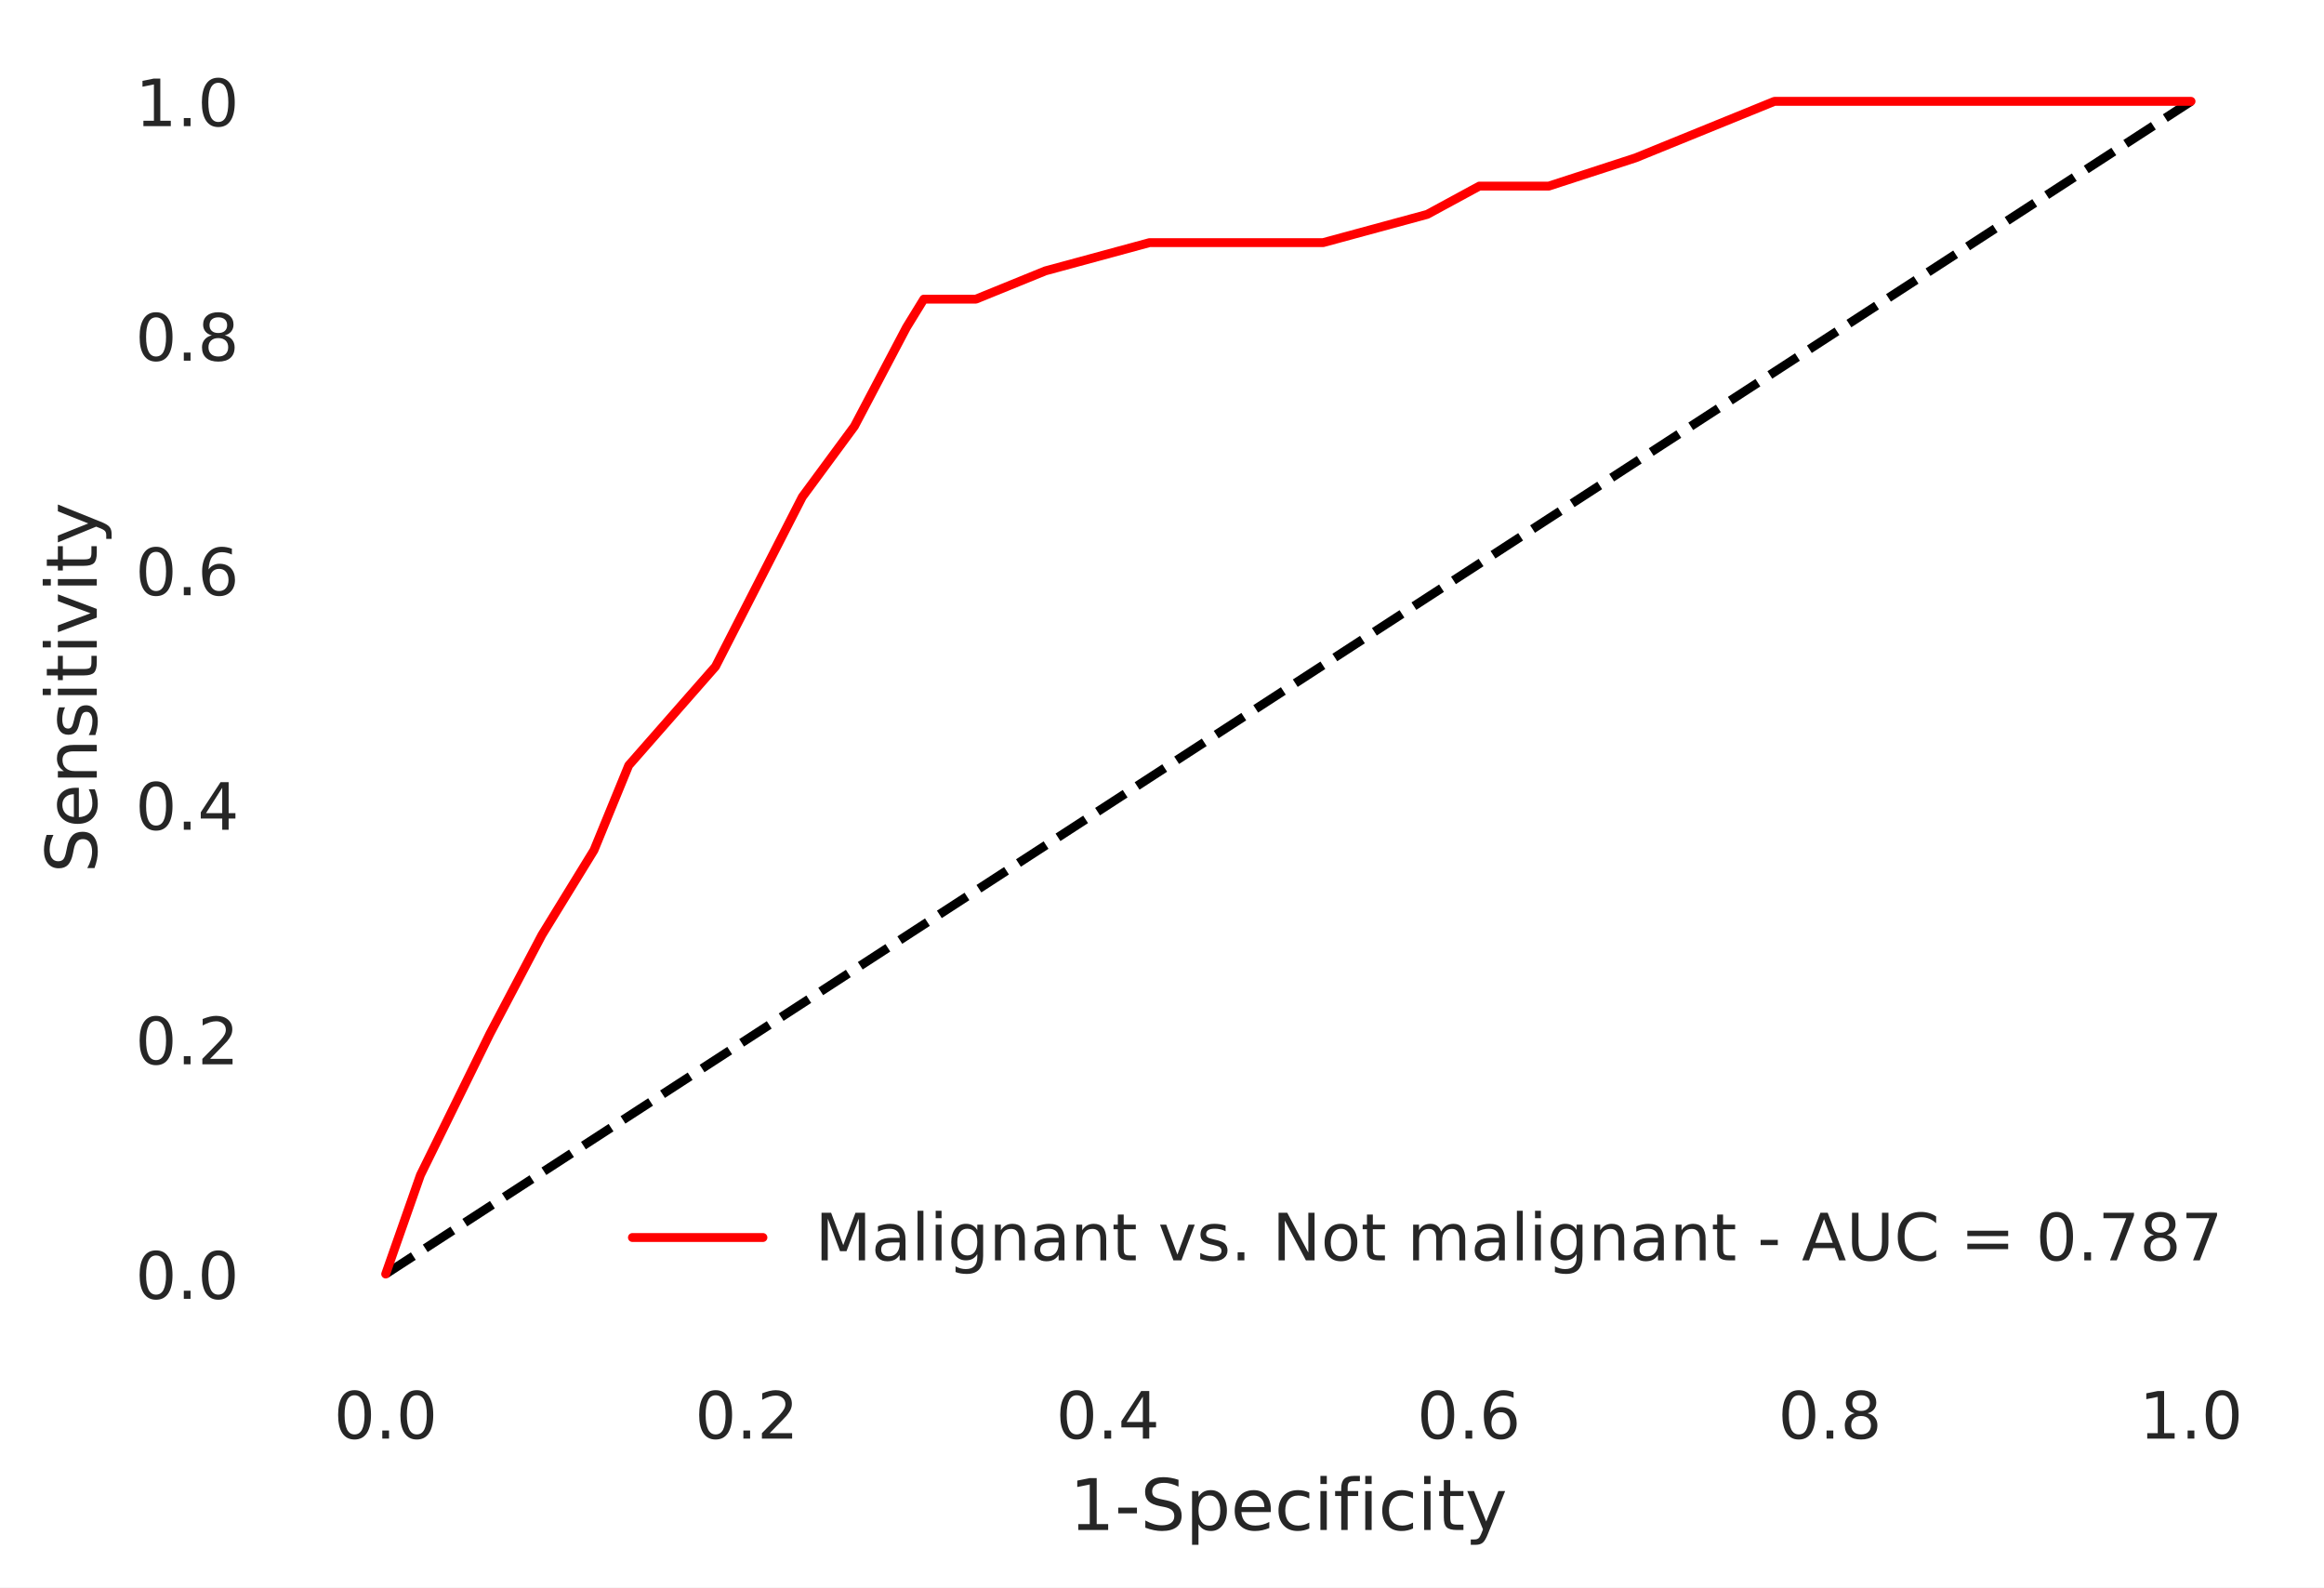
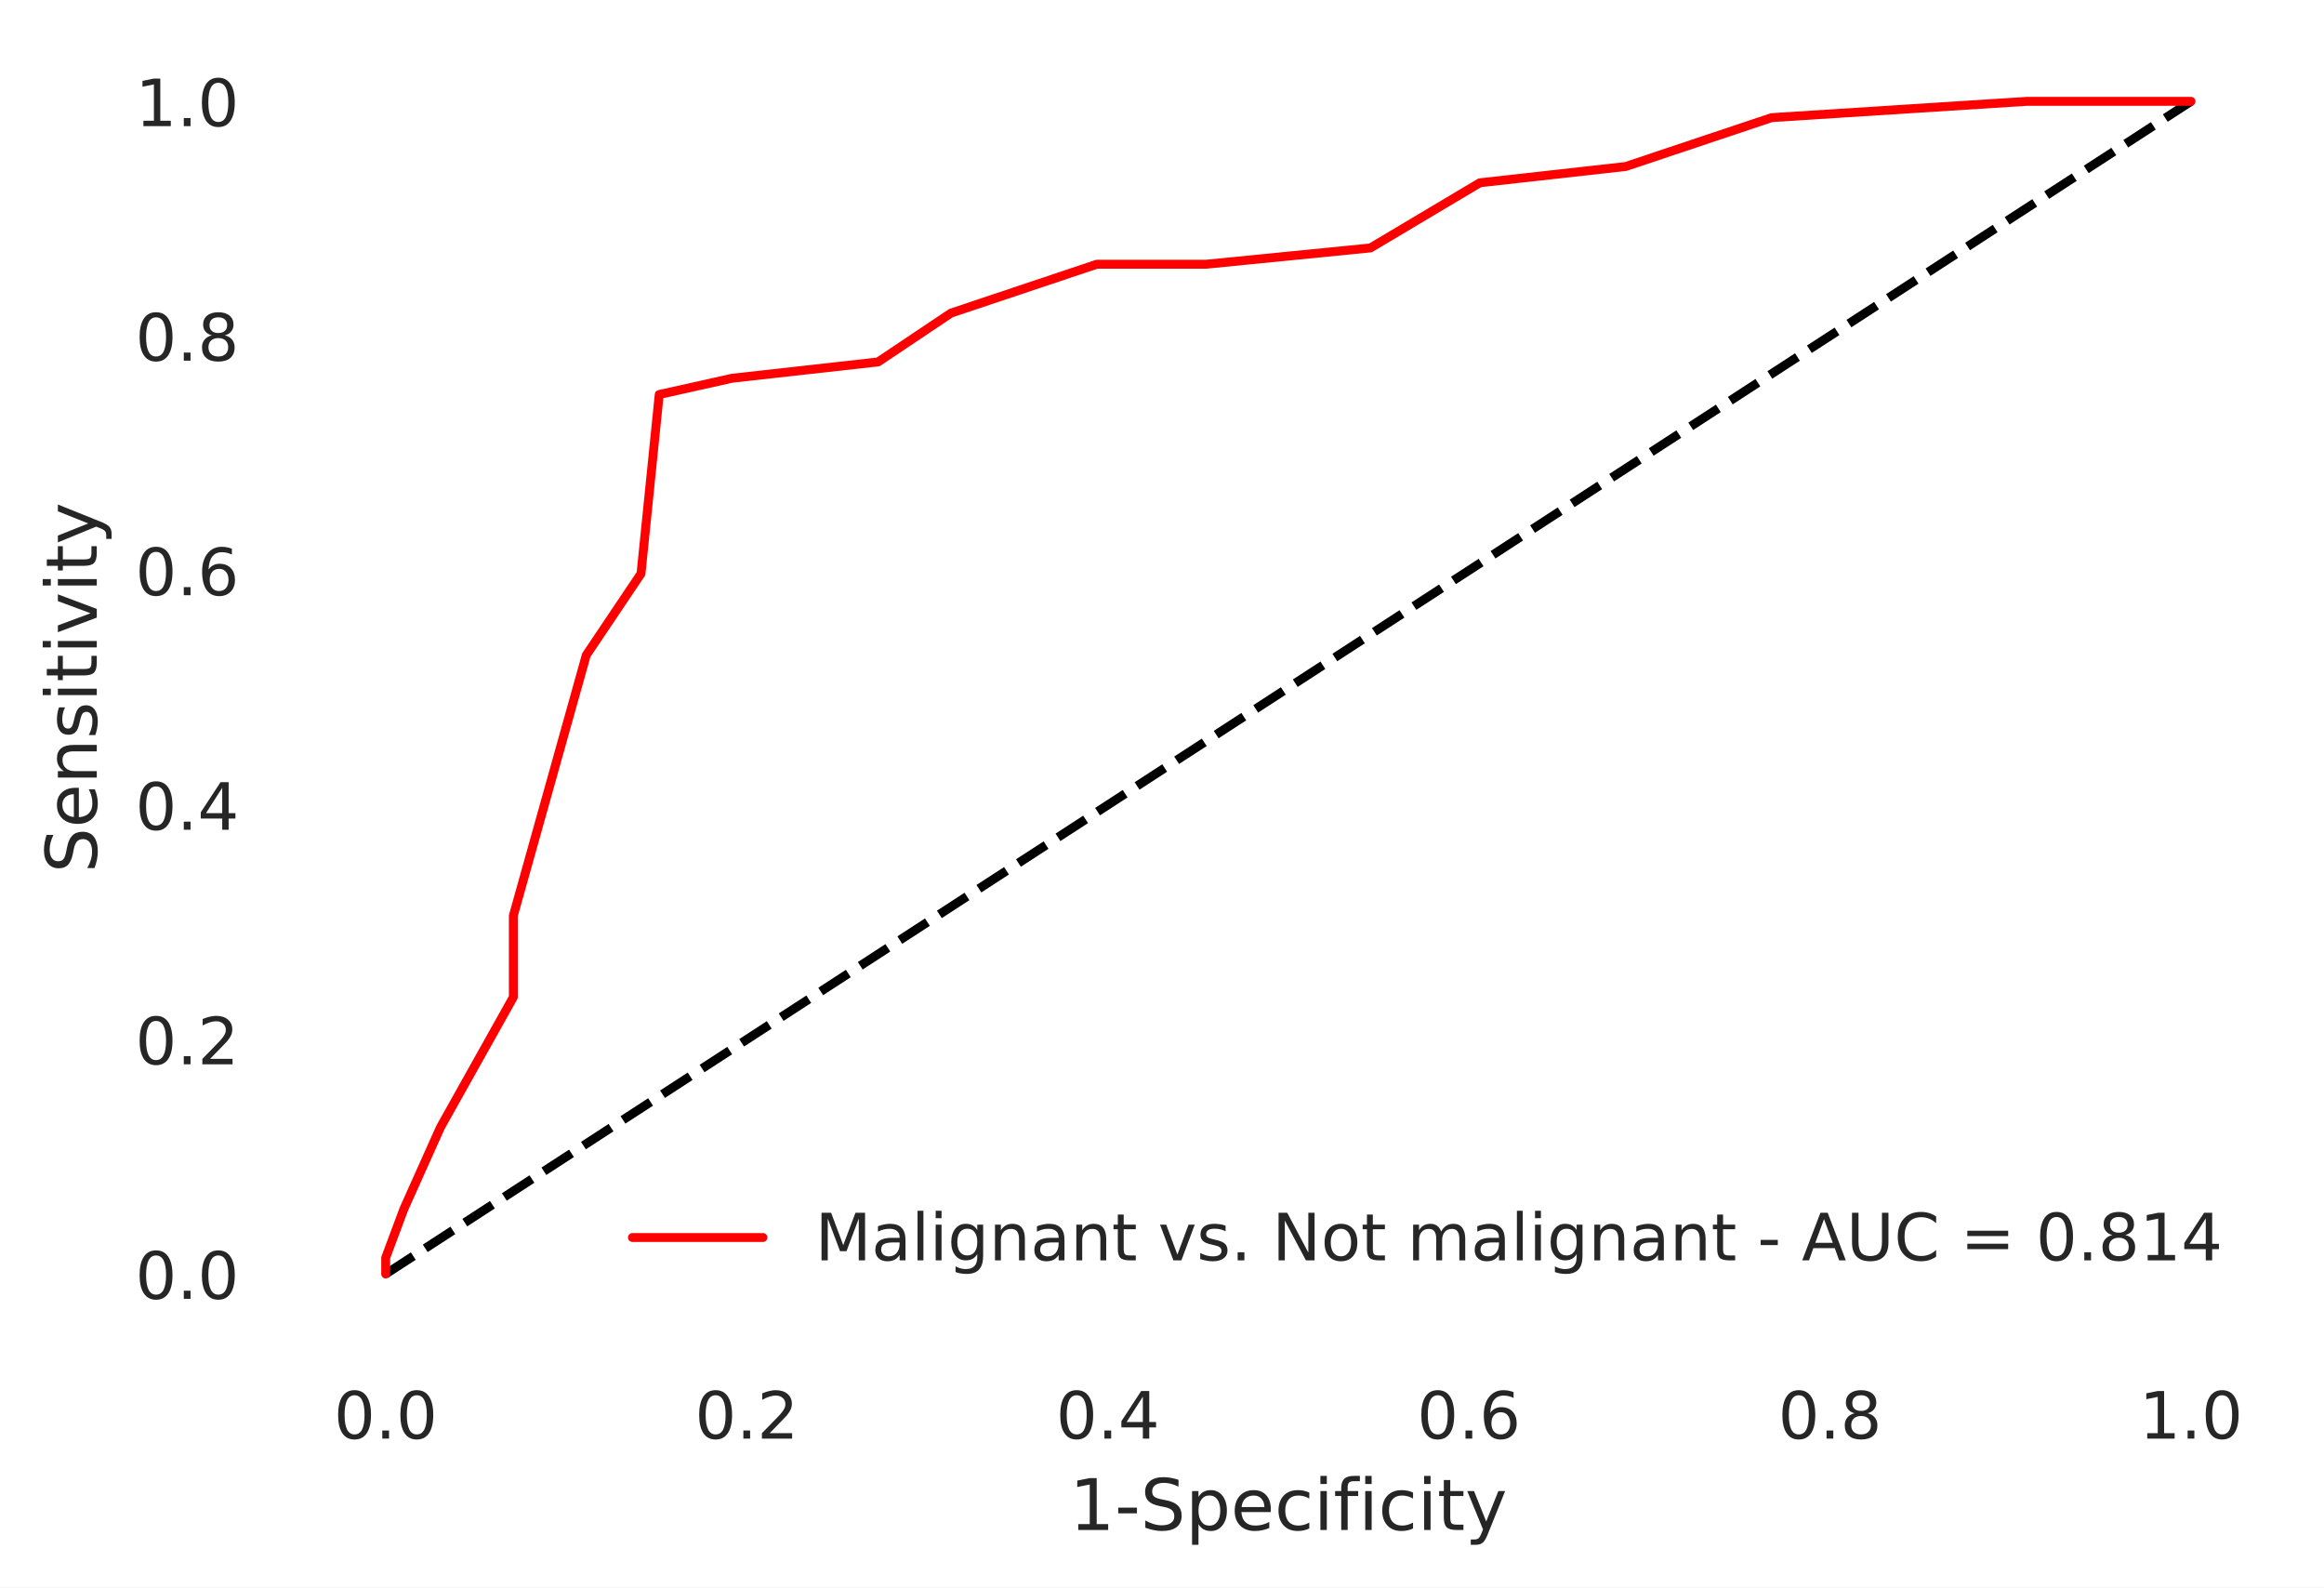
<svg xmlns="http://www.w3.org/2000/svg" xmlns:xlink="http://www.w3.org/1999/xlink" height="267.6pt" version="1.1" viewBox="0 0 391.807 267.6" width="391.807pt">
  <defs>
    <style type="text/css">
*{stroke-linecap:butt;stroke-linejoin:round;}
  </style>
  </defs>
  <g id="figure_1">
    <g id="patch_1">
      <path d="M 0 267.6  L 391.807 267.6  L 391.807 0  L 0 0  z " style="fill:#ffffff;" />
    </g>
    <g id="axes_1">
      <g id="patch_2">
        <path d="M 49.807 224.64  L 384.607 224.64  L 384.607 7.2  L 49.807 7.2  z " style="fill:#ffffff;" />
      </g>
      <g id="matplotlib.axis_1">
        <g id="xtick_1">
          <g id="line2d_1">
-             <path clip-path="url(#p00e1b5acf3)" d="M 65.025 224.64  L 65.025 7.2  " style="fill:none;stroke:#ffffff;stroke-linecap:round;" />
+             <path clip-path="url(#p36ade63218)" d="M 65.025 224.64  L 65.025 7.2  " style="fill:none;stroke:#ffffff;stroke-linecap:round;" />
          </g>
          <g id="text_1">
            <defs>
              <path d="M 31.781 66.406  Q 24.172 66.406 20.328 58.906  Q 16.5 51.422 16.5 36.375  Q 16.5 21.391 20.328 13.891  Q 24.172 6.391 31.781 6.391  Q 39.453 6.391 43.281 13.891  Q 47.125 21.391 47.125 36.375  Q 47.125 51.422 43.281 58.906  Q 39.453 66.406 31.781 66.406  z M 31.781 74.219  Q 44.047 74.219 50.516 64.516  Q 56.984 54.828 56.984 36.375  Q 56.984 17.969 50.516 8.266  Q 44.047 -1.422 31.781 -1.422  Q 19.531 -1.422 13.062 8.266  Q 6.594 17.969 6.594 36.375  Q 6.594 54.828 13.062 64.516  Q 19.531 74.219 31.781 74.219  z " id="DejaVuSans-48" />
              <path d="M 10.688 12.406  L 21 12.406  L 21 0  L 10.688 0  z " id="DejaVuSans-46" />
            </defs>
            <g style="fill:#262626;" transform="translate(56.27865 242.4983)scale(0.11 -0.11)">
              <use xlink:href="#DejaVuSans-48" />
              <use x="63.623" xlink:href="#DejaVuSans-46" />
              <use x="95.41" xlink:href="#DejaVuSans-48" />
            </g>
          </g>
        </g>
        <g id="xtick_2">
          <g id="line2d_2">
-             <path clip-path="url(#p00e1b5acf3)" d="M 125.898 224.64  L 125.898 7.2  " style="fill:none;stroke:#ffffff;stroke-linecap:round;" />
+             <path clip-path="url(#p36ade63218)" d="M 125.898 224.64  L 125.898 7.2  " style="fill:none;stroke:#ffffff;stroke-linecap:round;" />
          </g>
          <g id="text_2">
            <defs>
              <path d="M 19.188 8.297  L 53.609 8.297  L 53.609 0  L 7.328 0  L 7.328 8.297  Q 12.938 14.109 22.625 23.891  Q 32.328 33.688 34.812 36.531  Q 39.547 41.844 41.422 45.531  Q 43.312 49.219 43.312 52.781  Q 43.312 58.594 39.234 62.25  Q 35.156 65.922 28.609 65.922  Q 23.969 65.922 18.812 64.312  Q 13.672 62.703 7.812 59.422  L 7.812 69.391  Q 13.766 71.781 18.938 73  Q 24.125 74.219 28.422 74.219  Q 39.75 74.219 46.484 68.547  Q 53.219 62.891 53.219 53.422  Q 53.219 48.922 51.531 44.891  Q 49.859 40.875 45.406 35.406  Q 44.188 33.984 37.641 27.219  Q 31.109 20.453 19.188 8.297  z " id="DejaVuSans-50" />
            </defs>
            <g style="fill:#262626;" transform="translate(117.1514 242.4983)scale(0.11 -0.11)">
              <use xlink:href="#DejaVuSans-48" />
              <use x="63.623" xlink:href="#DejaVuSans-46" />
              <use x="95.41" xlink:href="#DejaVuSans-50" />
            </g>
          </g>
        </g>
        <g id="xtick_3">
          <g id="line2d_3">
-             <path clip-path="url(#p00e1b5acf3)" d="M 186.771 224.64  L 186.771 7.2  " style="fill:none;stroke:#ffffff;stroke-linecap:round;" />
+             <path clip-path="url(#p36ade63218)" d="M 186.771 224.64  L 186.771 7.2  " style="fill:none;stroke:#ffffff;stroke-linecap:round;" />
          </g>
          <g id="text_3">
            <defs>
              <path d="M 37.797 64.312  L 12.891 25.391  L 37.797 25.391  z M 35.203 72.906  L 47.609 72.906  L 47.609 25.391  L 58.016 25.391  L 58.016 17.188  L 47.609 17.188  L 47.609 0  L 37.797 0  L 37.797 17.188  L 4.891 17.188  L 4.891 26.703  z " id="DejaVuSans-52" />
            </defs>
            <g style="fill:#262626;" transform="translate(178.0241 242.4983)scale(0.11 -0.11)">
              <use xlink:href="#DejaVuSans-48" />
              <use x="63.623" xlink:href="#DejaVuSans-46" />
              <use x="95.41" xlink:href="#DejaVuSans-52" />
            </g>
          </g>
        </g>
        <g id="xtick_4">
          <g id="line2d_4">
-             <path clip-path="url(#p00e1b5acf3)" d="M 247.644 224.64  L 247.644 7.2  " style="fill:none;stroke:#ffffff;stroke-linecap:round;" />
+             <path clip-path="url(#p36ade63218)" d="M 247.644 224.64  L 247.644 7.2  " style="fill:none;stroke:#ffffff;stroke-linecap:round;" />
          </g>
          <g id="text_4">
            <defs>
              <path d="M 33.016 40.375  Q 26.375 40.375 22.484 35.828  Q 18.609 31.297 18.609 23.391  Q 18.609 15.531 22.484 10.953  Q 26.375 6.391 33.016 6.391  Q 39.656 6.391 43.531 10.953  Q 47.406 15.531 47.406 23.391  Q 47.406 31.297 43.531 35.828  Q 39.656 40.375 33.016 40.375  z M 52.594 71.297  L 52.594 62.312  Q 48.875 64.062 45.094 64.984  Q 41.312 65.922 37.594 65.922  Q 27.828 65.922 22.672 59.328  Q 17.531 52.734 16.797 39.406  Q 19.672 43.656 24.016 45.922  Q 28.375 48.188 33.594 48.188  Q 44.578 48.188 50.953 41.516  Q 57.328 34.859 57.328 23.391  Q 57.328 12.156 50.688 5.359  Q 44.047 -1.422 33.016 -1.422  Q 20.359 -1.422 13.672 8.266  Q 6.984 17.969 6.984 36.375  Q 6.984 53.656 15.188 63.938  Q 23.391 74.219 37.203 74.219  Q 40.922 74.219 44.703 73.484  Q 48.484 72.75 52.594 71.297  z " id="DejaVuSans-54" />
            </defs>
            <g style="fill:#262626;" transform="translate(238.8968 242.4983)scale(0.11 -0.11)">
              <use xlink:href="#DejaVuSans-48" />
              <use x="63.623" xlink:href="#DejaVuSans-46" />
              <use x="95.41" xlink:href="#DejaVuSans-54" />
            </g>
          </g>
        </g>
        <g id="xtick_5">
          <g id="line2d_5">
-             <path clip-path="url(#p00e1b5acf3)" d="M 308.516 224.64  L 308.516 7.2  " style="fill:none;stroke:#ffffff;stroke-linecap:round;" />
+             <path clip-path="url(#p36ade63218)" d="M 308.516 224.64  L 308.516 7.2  " style="fill:none;stroke:#ffffff;stroke-linecap:round;" />
          </g>
          <g id="text_5">
            <defs>
              <path d="M 31.781 34.625  Q 24.75 34.625 20.719 30.859  Q 16.703 27.094 16.703 20.516  Q 16.703 13.922 20.719 10.156  Q 24.75 6.391 31.781 6.391  Q 38.812 6.391 42.859 10.172  Q 46.922 13.969 46.922 20.516  Q 46.922 27.094 42.891 30.859  Q 38.875 34.625 31.781 34.625  z M 21.922 38.812  Q 15.578 40.375 12.031 44.719  Q 8.5 49.078 8.5 55.328  Q 8.5 64.062 14.719 69.141  Q 20.953 74.219 31.781 74.219  Q 42.672 74.219 48.875 69.141  Q 55.078 64.062 55.078 55.328  Q 55.078 49.078 51.531 44.719  Q 48 40.375 41.703 38.812  Q 48.828 37.156 52.797 32.312  Q 56.781 27.484 56.781 20.516  Q 56.781 9.906 50.312 4.234  Q 43.844 -1.422 31.781 -1.422  Q 19.734 -1.422 13.25 4.234  Q 6.781 9.906 6.781 20.516  Q 6.781 27.484 10.781 32.312  Q 14.797 37.156 21.922 38.812  z M 18.312 54.391  Q 18.312 48.734 21.844 45.562  Q 25.391 42.391 31.781 42.391  Q 38.141 42.391 41.719 45.562  Q 45.312 48.734 45.312 54.391  Q 45.312 60.062 41.719 63.234  Q 38.141 66.406 31.781 66.406  Q 25.391 66.406 21.844 63.234  Q 18.312 60.062 18.312 54.391  z " id="DejaVuSans-56" />
            </defs>
            <g style="fill:#262626;" transform="translate(299.7696 242.4983)scale(0.11 -0.11)">
              <use xlink:href="#DejaVuSans-48" />
              <use x="63.623" xlink:href="#DejaVuSans-46" />
              <use x="95.41" xlink:href="#DejaVuSans-56" />
            </g>
          </g>
        </g>
        <g id="xtick_6">
          <g id="line2d_6">
-             <path clip-path="url(#p00e1b5acf3)" d="M 369.389 224.64  L 369.389 7.2  " style="fill:none;stroke:#ffffff;stroke-linecap:round;" />
+             <path clip-path="url(#p36ade63218)" d="M 369.389 224.64  L 369.389 7.2  " style="fill:none;stroke:#ffffff;stroke-linecap:round;" />
          </g>
          <g id="text_6">
            <defs>
              <path d="M 12.406 8.297  L 28.516 8.297  L 28.516 63.922  L 10.984 60.406  L 10.984 69.391  L 28.422 72.906  L 38.281 72.906  L 38.281 8.297  L 54.391 8.297  L 54.391 0  L 12.406 0  z " id="DejaVuSans-49" />
            </defs>
            <g style="fill:#262626;" transform="translate(360.6423 242.4983)scale(0.11 -0.11)">
              <use xlink:href="#DejaVuSans-49" />
              <use x="63.623" xlink:href="#DejaVuSans-46" />
              <use x="95.41" xlink:href="#DejaVuSans-48" />
            </g>
          </g>
        </g>
        <g id="text_7">
          <defs>
            <path d="M 4.891 31.391  L 31.203 31.391  L 31.203 23.391  L 4.891 23.391  z " id="DejaVuSans-45" />
            <path d="M 53.516 70.516  L 53.516 60.891  Q 47.906 63.578 42.922 64.891  Q 37.938 66.219 33.297 66.219  Q 25.25 66.219 20.875 63.094  Q 16.5 59.969 16.5 54.203  Q 16.5 49.359 19.406 46.891  Q 22.312 44.438 30.422 42.922  L 36.375 41.703  Q 47.406 39.594 52.656 34.297  Q 57.906 29 57.906 20.125  Q 57.906 9.516 50.797 4.047  Q 43.703 -1.422 29.984 -1.422  Q 24.812 -1.422 18.969 -0.25  Q 13.141 0.922 6.891 3.219  L 6.891 13.375  Q 12.891 10.016 18.656 8.297  Q 24.422 6.594 29.984 6.594  Q 38.422 6.594 43.016 9.906  Q 47.609 13.234 47.609 19.391  Q 47.609 24.75 44.312 27.781  Q 41.016 30.812 33.5 32.328  L 27.484 33.5  Q 16.453 35.688 11.516 40.375  Q 6.594 45.062 6.594 53.422  Q 6.594 63.094 13.406 68.656  Q 20.219 74.219 32.172 74.219  Q 37.312 74.219 42.625 73.281  Q 47.953 72.359 53.516 70.516  z " id="DejaVuSans-83" />
            <path d="M 18.109 8.203  L 18.109 -20.797  L 9.078 -20.797  L 9.078 54.688  L 18.109 54.688  L 18.109 46.391  Q 20.953 51.266 25.266 53.625  Q 29.594 56 35.594 56  Q 45.562 56 51.781 48.094  Q 58.016 40.188 58.016 27.297  Q 58.016 14.406 51.781 6.484  Q 45.562 -1.422 35.594 -1.422  Q 29.594 -1.422 25.266 0.953  Q 20.953 3.328 18.109 8.203  z M 48.688 27.297  Q 48.688 37.203 44.609 42.844  Q 40.531 48.484 33.406 48.484  Q 26.266 48.484 22.188 42.844  Q 18.109 37.203 18.109 27.297  Q 18.109 17.391 22.188 11.75  Q 26.266 6.109 33.406 6.109  Q 40.531 6.109 44.609 11.75  Q 48.688 17.391 48.688 27.297  z " id="DejaVuSans-112" />
            <path d="M 56.203 29.594  L 56.203 25.203  L 14.891 25.203  Q 15.484 15.922 20.484 11.062  Q 25.484 6.203 34.422 6.203  Q 39.594 6.203 44.453 7.469  Q 49.312 8.734 54.109 11.281  L 54.109 2.781  Q 49.266 0.734 44.188 -0.344  Q 39.109 -1.422 33.891 -1.422  Q 20.797 -1.422 13.156 6.188  Q 5.516 13.812 5.516 26.812  Q 5.516 40.234 12.766 48.109  Q 20.016 56 32.328 56  Q 43.359 56 49.781 48.891  Q 56.203 41.797 56.203 29.594  z M 47.219 32.234  Q 47.125 39.594 43.094 43.984  Q 39.062 48.391 32.422 48.391  Q 24.906 48.391 20.391 44.141  Q 15.875 39.891 15.188 32.172  z " id="DejaVuSans-101" />
            <path d="M 48.781 52.594  L 48.781 44.188  Q 44.969 46.297 41.141 47.344  Q 37.312 48.391 33.406 48.391  Q 24.656 48.391 19.812 42.844  Q 14.984 37.312 14.984 27.297  Q 14.984 17.281 19.812 11.734  Q 24.656 6.203 33.406 6.203  Q 37.312 6.203 41.141 7.25  Q 44.969 8.297 48.781 10.406  L 48.781 2.094  Q 45.016 0.344 40.984 -0.531  Q 36.969 -1.422 32.422 -1.422  Q 20.062 -1.422 12.781 6.344  Q 5.516 14.109 5.516 27.297  Q 5.516 40.672 12.859 48.328  Q 20.219 56 33.016 56  Q 37.156 56 41.109 55.141  Q 45.062 54.297 48.781 52.594  z " id="DejaVuSans-99" />
            <path d="M 9.422 54.688  L 18.406 54.688  L 18.406 0  L 9.422 0  z M 9.422 75.984  L 18.406 75.984  L 18.406 64.594  L 9.422 64.594  z " id="DejaVuSans-105" />
            <path d="M 37.109 75.984  L 37.109 68.5  L 28.516 68.5  Q 23.688 68.5 21.797 66.547  Q 19.922 64.594 19.922 59.516  L 19.922 54.688  L 34.719 54.688  L 34.719 47.703  L 19.922 47.703  L 19.922 0  L 10.891 0  L 10.891 47.703  L 2.297 47.703  L 2.297 54.688  L 10.891 54.688  L 10.891 58.5  Q 10.891 67.625 15.141 71.797  Q 19.391 75.984 28.609 75.984  z " id="DejaVuSans-102" />
            <path d="M 18.312 70.219  L 18.312 54.688  L 36.812 54.688  L 36.812 47.703  L 18.312 47.703  L 18.312 18.016  Q 18.312 11.328 20.141 9.422  Q 21.969 7.516 27.594 7.516  L 36.812 7.516  L 36.812 0  L 27.594 0  Q 17.188 0 13.234 3.875  Q 9.281 7.766 9.281 18.016  L 9.281 47.703  L 2.688 47.703  L 2.688 54.688  L 9.281 54.688  L 9.281 70.219  z " id="DejaVuSans-116" />
            <path d="M 32.172 -5.078  Q 28.375 -14.844 24.75 -17.812  Q 21.141 -20.797 15.094 -20.797  L 7.906 -20.797  L 7.906 -13.281  L 13.188 -13.281  Q 16.891 -13.281 18.938 -11.516  Q 21 -9.766 23.484 -3.219  L 25.094 0.875  L 2.984 54.688  L 12.5 54.688  L 29.594 11.922  L 46.688 54.688  L 56.203 54.688  z " id="DejaVuSans-121" />
          </defs>
          <g style="fill:#262626;" transform="translate(180.3006 257.9041)scale(0.12 -0.12)">
            <use xlink:href="#DejaVuSans-49" />
            <use x="63.623" xlink:href="#DejaVuSans-45" />
            <use x="99.707" xlink:href="#DejaVuSans-83" />
            <use x="163.184" xlink:href="#DejaVuSans-112" />
            <use x="226.66" xlink:href="#DejaVuSans-101" />
            <use x="288.184" xlink:href="#DejaVuSans-99" />
            <use x="343.164" xlink:href="#DejaVuSans-105" />
            <use x="370.947" xlink:href="#DejaVuSans-102" />
            <use x="406.152" xlink:href="#DejaVuSans-105" />
            <use x="433.936" xlink:href="#DejaVuSans-99" />
            <use x="488.916" xlink:href="#DejaVuSans-105" />
            <use x="516.699" xlink:href="#DejaVuSans-116" />
            <use x="555.908" xlink:href="#DejaVuSans-121" />
          </g>
        </g>
      </g>
      <g id="matplotlib.axis_2">
        <g id="ytick_1">
          <g id="line2d_7">
-             <path clip-path="url(#p00e1b5acf3)" d="M 49.807 214.756  L 384.607 214.756  " style="fill:none;stroke:#ffffff;stroke-linecap:round;" />
+             <path clip-path="url(#p36ade63218)" d="M 49.807 214.756  L 384.607 214.756  " style="fill:none;stroke:#ffffff;stroke-linecap:round;" />
          </g>
          <g id="text_8">
            <g style="fill:#262626;" transform="translate(22.81375 218.9355)scale(0.11 -0.11)">
              <use xlink:href="#DejaVuSans-48" />
              <use x="63.623" xlink:href="#DejaVuSans-46" />
              <use x="95.41" xlink:href="#DejaVuSans-48" />
            </g>
          </g>
        </g>
        <g id="ytick_2">
          <g id="line2d_8">
-             <path clip-path="url(#p00e1b5acf3)" d="M 49.807 175.222  L 384.607 175.222  " style="fill:none;stroke:#ffffff;stroke-linecap:round;" />
+             <path clip-path="url(#p36ade63218)" d="M 49.807 175.222  L 384.607 175.222  " style="fill:none;stroke:#ffffff;stroke-linecap:round;" />
          </g>
          <g id="text_9">
            <g style="fill:#262626;" transform="translate(22.81375 179.401)scale(0.11 -0.11)">
              <use xlink:href="#DejaVuSans-48" />
              <use x="63.623" xlink:href="#DejaVuSans-46" />
              <use x="95.41" xlink:href="#DejaVuSans-50" />
            </g>
          </g>
        </g>
        <g id="ytick_3">
          <g id="line2d_9">
-             <path clip-path="url(#p00e1b5acf3)" d="M 49.807 135.687  L 384.607 135.687  " style="fill:none;stroke:#ffffff;stroke-linecap:round;" />
+             <path clip-path="url(#p36ade63218)" d="M 49.807 135.687  L 384.607 135.687  " style="fill:none;stroke:#ffffff;stroke-linecap:round;" />
          </g>
          <g id="text_10">
            <g style="fill:#262626;" transform="translate(22.81375 139.8664)scale(0.11 -0.11)">
              <use xlink:href="#DejaVuSans-48" />
              <use x="63.623" xlink:href="#DejaVuSans-46" />
              <use x="95.41" xlink:href="#DejaVuSans-52" />
            </g>
          </g>
        </g>
        <g id="ytick_4">
          <g id="line2d_10">
-             <path clip-path="url(#p00e1b5acf3)" d="M 49.807 96.153  L 384.607 96.153  " style="fill:none;stroke:#ffffff;stroke-linecap:round;" />
+             <path clip-path="url(#p36ade63218)" d="M 49.807 96.153  L 384.607 96.153  " style="fill:none;stroke:#ffffff;stroke-linecap:round;" />
          </g>
          <g id="text_11">
            <g style="fill:#262626;" transform="translate(22.81375 100.3319)scale(0.11 -0.11)">
              <use xlink:href="#DejaVuSans-48" />
              <use x="63.623" xlink:href="#DejaVuSans-46" />
              <use x="95.41" xlink:href="#DejaVuSans-54" />
            </g>
          </g>
        </g>
        <g id="ytick_5">
          <g id="line2d_11">
-             <path clip-path="url(#p00e1b5acf3)" d="M 49.807 56.618  L 384.607 56.618  " style="fill:none;stroke:#ffffff;stroke-linecap:round;" />
+             <path clip-path="url(#p36ade63218)" d="M 49.807 56.618  L 384.607 56.618  " style="fill:none;stroke:#ffffff;stroke-linecap:round;" />
          </g>
          <g id="text_12">
            <g style="fill:#262626;" transform="translate(22.81375 60.79732)scale(0.11 -0.11)">
              <use xlink:href="#DejaVuSans-48" />
              <use x="63.623" xlink:href="#DejaVuSans-46" />
              <use x="95.41" xlink:href="#DejaVuSans-56" />
            </g>
          </g>
        </g>
        <g id="ytick_6">
          <g id="line2d_12">
-             <path clip-path="url(#p00e1b5acf3)" d="M 49.807 17.084  L 384.607 17.084  " style="fill:none;stroke:#ffffff;stroke-linecap:round;" />
+             <path clip-path="url(#p36ade63218)" d="M 49.807 17.084  L 384.607 17.084  " style="fill:none;stroke:#ffffff;stroke-linecap:round;" />
          </g>
          <g id="text_13">
            <g style="fill:#262626;" transform="translate(22.81375 21.26278)scale(0.11 -0.11)">
              <use xlink:href="#DejaVuSans-49" />
              <use x="63.623" xlink:href="#DejaVuSans-46" />
              <use x="95.41" xlink:href="#DejaVuSans-48" />
            </g>
          </g>
        </g>
        <g id="text_14">
          <defs>
            <path d="M 54.891 33.016  L 54.891 0  L 45.906 0  L 45.906 32.719  Q 45.906 40.484 42.875 44.328  Q 39.844 48.188 33.797 48.188  Q 26.516 48.188 22.312 43.547  Q 18.109 38.922 18.109 30.906  L 18.109 0  L 9.078 0  L 9.078 54.688  L 18.109 54.688  L 18.109 46.188  Q 21.344 51.125 25.703 53.562  Q 30.078 56 35.797 56  Q 45.219 56 50.047 50.172  Q 54.891 44.344 54.891 33.016  z " id="DejaVuSans-110" />
            <path d="M 44.281 53.078  L 44.281 44.578  Q 40.484 46.531 36.375 47.5  Q 32.281 48.484 27.875 48.484  Q 21.188 48.484 17.844 46.438  Q 14.5 44.391 14.5 40.281  Q 14.5 37.156 16.891 35.375  Q 19.281 33.594 26.516 31.984  L 29.594 31.297  Q 39.156 29.25 43.188 25.516  Q 47.219 21.781 47.219 15.094  Q 47.219 7.469 41.188 3.016  Q 35.156 -1.422 24.609 -1.422  Q 20.219 -1.422 15.453 -0.562  Q 10.688 0.297 5.422 2  L 5.422 11.281  Q 10.406 8.688 15.234 7.391  Q 20.062 6.109 24.812 6.109  Q 31.156 6.109 34.562 8.281  Q 37.984 10.453 37.984 14.406  Q 37.984 18.062 35.516 20.016  Q 33.062 21.969 24.703 23.781  L 21.578 24.516  Q 13.234 26.266 9.516 29.906  Q 5.812 33.547 5.812 39.891  Q 5.812 47.609 11.281 51.797  Q 16.75 56 26.812 56  Q 31.781 56 36.172 55.266  Q 40.578 54.547 44.281 53.078  z " id="DejaVuSans-115" />
            <path d="M 2.984 54.688  L 12.5 54.688  L 29.594 8.797  L 46.688 54.688  L 56.203 54.688  L 35.688 0  L 23.484 0  z " id="DejaVuSans-118" />
          </defs>
          <g style="fill:#262626;" transform="translate(16.31812 147.1566)rotate(-90)scale(0.12 -0.12)">
            <use xlink:href="#DejaVuSans-83" />
            <use x="63.477" xlink:href="#DejaVuSans-101" />
            <use x="125" xlink:href="#DejaVuSans-110" />
            <use x="188.379" xlink:href="#DejaVuSans-115" />
            <use x="240.479" xlink:href="#DejaVuSans-105" />
            <use x="268.262" xlink:href="#DejaVuSans-116" />
            <use x="307.471" xlink:href="#DejaVuSans-105" />
            <use x="335.254" xlink:href="#DejaVuSans-118" />
            <use x="394.434" xlink:href="#DejaVuSans-105" />
            <use x="422.217" xlink:href="#DejaVuSans-116" />
            <use x="461.426" xlink:href="#DejaVuSans-121" />
          </g>
        </g>
      </g>
      <g id="line2d_13">
-         <path clip-path="url(#p00e1b5acf3)" d="M 65.025 214.756  L 369.389 17.084  " style="fill:none;stroke:#000000;stroke-dasharray:5.55,2.4;stroke-dashoffset:0;stroke-width:1.5;" />
+         <path clip-path="url(#p36ade63218)" d="M 65.025 214.756  L 369.389 17.084  " style="fill:none;stroke:#000000;stroke-dasharray:5.55,2.4;stroke-dashoffset:0;stroke-width:1.5;" />
      </g>
      <g id="line2d_14">
-         <path clip-path="url(#p00e1b5acf3)" d="M 65.025 214.756  L 70.879 198.085  L 82.585 174.269  L 91.365 157.598  L 100.144 143.308  L 105.997 129.019  L 120.63 112.348  L 135.263 83.768  L 144.043 71.86  L 152.823 55.189  L 155.749 50.426  L 164.529 50.426  L 176.235 45.663  L 193.795 40.9  L 214.281 40.9  L 223.06 40.9  L 240.62 36.136  L 249.399 31.373  L 261.106 31.373  L 275.739 26.61  L 299.151 17.084  L 369.389 17.084  " style="fill:none;stroke:#ff0000;stroke-linecap:round;stroke-width:1.5;" />
+         <path clip-path="url(#p36ade63218)" d="M 65.025 214.756  L 65.025 212.011  L 68.1 203.775  L 74.249 190.047  L 86.546 168.084  L 86.546 154.356  L 98.844 110.429  L 108.067 96.702  L 111.141 66.502  L 123.439 63.756  L 148.034 61.011  L 160.331 52.775  L 184.926 44.538  L 203.372 44.538  L 231.042 41.793  L 249.488 30.811  L 274.083 28.065  L 298.678 19.829  L 341.72 17.084  L 369.389 17.084  " style="fill:none;stroke:#ff0000;stroke-linecap:round;stroke-width:1.5;" />
      </g>
      <g id="patch_3">
        <path d="M 49.807 224.64  L 49.807 7.2  " style="fill:none;stroke:#ffffff;stroke-linecap:square;stroke-linejoin:miter;stroke-width:1.25;" />
      </g>
      <g id="patch_4">
        <path d="M 384.607 224.64  L 384.607 7.2  " style="fill:none;stroke:#ffffff;stroke-linecap:square;stroke-linejoin:miter;stroke-width:1.25;" />
      </g>
      <g id="patch_5">
        <path d="M 49.807 224.64  L 384.607 224.64  " style="fill:none;stroke:#ffffff;stroke-linecap:square;stroke-linejoin:miter;stroke-width:1.25;" />
      </g>
      <g id="patch_6">
        <path d="M 49.807 7.2  L 384.607 7.2  " style="fill:none;stroke:#ffffff;stroke-linecap:square;stroke-linejoin:miter;stroke-width:1.25;" />
      </g>
      <g id="legend_1">
        <g id="line2d_15">
          <path d="M 106.623 208.602  L 128.623 208.602  " style="fill:none;stroke:#ff0000;stroke-linecap:round;stroke-width:1.5;" />
        </g>
        <g id="line2d_16" />
        <g id="text_15">
          <defs>
            <path d="M 9.812 72.906  L 24.516 72.906  L 43.109 23.297  L 61.812 72.906  L 76.516 72.906  L 76.516 0  L 66.891 0  L 66.891 64.016  L 48.094 14.016  L 38.188 14.016  L 19.391 64.016  L 19.391 0  L 9.812 0  z " id="DejaVuSans-77" />
            <path d="M 34.281 27.484  Q 23.391 27.484 19.188 25  Q 14.984 22.516 14.984 16.5  Q 14.984 11.719 18.141 8.906  Q 21.297 6.109 26.703 6.109  Q 34.188 6.109 38.703 11.406  Q 43.219 16.703 43.219 25.484  L 43.219 27.484  z M 52.203 31.203  L 52.203 0  L 43.219 0  L 43.219 8.297  Q 40.141 3.328 35.547 0.953  Q 30.953 -1.422 24.312 -1.422  Q 15.922 -1.422 10.953 3.297  Q 6 8.016 6 15.922  Q 6 25.141 12.172 29.828  Q 18.359 34.516 30.609 34.516  L 43.219 34.516  L 43.219 35.406  Q 43.219 41.609 39.141 45  Q 35.062 48.391 27.688 48.391  Q 23 48.391 18.547 47.266  Q 14.109 46.141 10.016 43.891  L 10.016 52.203  Q 14.938 54.109 19.578 55.047  Q 24.219 56 28.609 56  Q 40.484 56 46.344 49.844  Q 52.203 43.703 52.203 31.203  z " id="DejaVuSans-97" />
            <path d="M 9.422 75.984  L 18.406 75.984  L 18.406 0  L 9.422 0  z " id="DejaVuSans-108" />
            <path d="M 45.406 27.984  Q 45.406 37.75 41.375 43.109  Q 37.359 48.484 30.078 48.484  Q 22.859 48.484 18.828 43.109  Q 14.797 37.75 14.797 27.984  Q 14.797 18.266 18.828 12.891  Q 22.859 7.516 30.078 7.516  Q 37.359 7.516 41.375 12.891  Q 45.406 18.266 45.406 27.984  z M 54.391 6.781  Q 54.391 -7.172 48.188 -13.984  Q 42 -20.797 29.203 -20.797  Q 24.469 -20.797 20.266 -20.094  Q 16.062 -19.391 12.109 -17.922  L 12.109 -9.188  Q 16.062 -11.328 19.922 -12.344  Q 23.781 -13.375 27.781 -13.375  Q 36.625 -13.375 41.016 -8.766  Q 45.406 -4.156 45.406 5.172  L 45.406 9.625  Q 42.625 4.781 38.281 2.391  Q 33.938 0 27.875 0  Q 17.828 0 11.672 7.656  Q 5.516 15.328 5.516 27.984  Q 5.516 40.672 11.672 48.328  Q 17.828 56 27.875 56  Q 33.938 56 38.281 53.609  Q 42.625 51.219 45.406 46.391  L 45.406 54.688  L 54.391 54.688  z " id="DejaVuSans-103" />
            <path id="DejaVuSans-32" />
            <path d="M 9.812 72.906  L 23.094 72.906  L 55.422 11.922  L 55.422 72.906  L 64.984 72.906  L 64.984 0  L 51.703 0  L 19.391 60.984  L 19.391 0  L 9.812 0  z " id="DejaVuSans-78" />
            <path d="M 30.609 48.391  Q 23.391 48.391 19.188 42.75  Q 14.984 37.109 14.984 27.297  Q 14.984 17.484 19.156 11.844  Q 23.344 6.203 30.609 6.203  Q 37.797 6.203 41.984 11.859  Q 46.188 17.531 46.188 27.297  Q 46.188 37.016 41.984 42.703  Q 37.797 48.391 30.609 48.391  z M 30.609 56  Q 42.328 56 49.016 48.375  Q 55.719 40.766 55.719 27.297  Q 55.719 13.875 49.016 6.219  Q 42.328 -1.422 30.609 -1.422  Q 18.844 -1.422 12.172 6.219  Q 5.516 13.875 5.516 27.297  Q 5.516 40.766 12.172 48.375  Q 18.844 56 30.609 56  z " id="DejaVuSans-111" />
            <path d="M 52 44.188  Q 55.375 50.25 60.062 53.125  Q 64.75 56 71.094 56  Q 79.641 56 84.281 50.016  Q 88.922 44.047 88.922 33.016  L 88.922 0  L 79.891 0  L 79.891 32.719  Q 79.891 40.578 77.094 44.375  Q 74.312 48.188 68.609 48.188  Q 61.625 48.188 57.562 43.547  Q 53.516 38.922 53.516 30.906  L 53.516 0  L 44.484 0  L 44.484 32.719  Q 44.484 40.625 41.703 44.406  Q 38.922 48.188 33.109 48.188  Q 26.219 48.188 22.156 43.531  Q 18.109 38.875 18.109 30.906  L 18.109 0  L 9.078 0  L 9.078 54.688  L 18.109 54.688  L 18.109 46.188  Q 21.188 51.219 25.484 53.609  Q 29.781 56 35.688 56  Q 41.656 56 45.828 52.969  Q 50 49.953 52 44.188  z " id="DejaVuSans-109" />
            <path d="M 34.188 63.188  L 20.797 26.906  L 47.609 26.906  z M 28.609 72.906  L 39.797 72.906  L 67.578 0  L 57.328 0  L 50.688 18.703  L 17.828 18.703  L 11.188 0  L 0.781 0  z " id="DejaVuSans-65" />
            <path d="M 8.688 72.906  L 18.609 72.906  L 18.609 28.609  Q 18.609 16.891 22.844 11.734  Q 27.094 6.594 36.625 6.594  Q 46.094 6.594 50.344 11.734  Q 54.594 16.891 54.594 28.609  L 54.594 72.906  L 64.5 72.906  L 64.5 27.391  Q 64.5 13.141 57.438 5.859  Q 50.391 -1.422 36.625 -1.422  Q 22.797 -1.422 15.734 5.859  Q 8.688 13.141 8.688 27.391  z " id="DejaVuSans-85" />
            <path d="M 64.406 67.281  L 64.406 56.891  Q 59.422 61.531 53.781 63.812  Q 48.141 66.109 41.797 66.109  Q 29.297 66.109 22.656 58.469  Q 16.016 50.828 16.016 36.375  Q 16.016 21.969 22.656 14.328  Q 29.297 6.688 41.797 6.688  Q 48.141 6.688 53.781 8.984  Q 59.422 11.281 64.406 15.922  L 64.406 5.609  Q 59.234 2.094 53.438 0.328  Q 47.656 -1.422 41.219 -1.422  Q 24.656 -1.422 15.125 8.703  Q 5.609 18.844 5.609 36.375  Q 5.609 53.953 15.125 64.078  Q 24.656 74.219 41.219 74.219  Q 47.75 74.219 53.531 72.484  Q 59.328 70.75 64.406 67.281  z " id="DejaVuSans-67" />
            <path d="M 10.594 45.406  L 73.188 45.406  L 73.188 37.203  L 10.594 37.203  z M 10.594 25.484  L 73.188 25.484  L 73.188 17.188  L 10.594 17.188  z " id="DejaVuSans-61" />
-             <path d="M 8.203 72.906  L 55.078 72.906  L 55.078 68.703  L 28.609 0  L 18.312 0  L 43.219 64.594  L 8.203 64.594  z " id="DejaVuSans-55" />
          </defs>
          <g style="fill:#262626;" transform="translate(137.4234 212.4523)scale(0.11 -0.11)">
            <use xlink:href="#DejaVuSans-77" />
            <use x="86.279" xlink:href="#DejaVuSans-97" />
            <use x="147.559" xlink:href="#DejaVuSans-108" />
            <use x="175.342" xlink:href="#DejaVuSans-105" />
            <use x="203.125" xlink:href="#DejaVuSans-103" />
            <use x="266.602" xlink:href="#DejaVuSans-110" />
            <use x="329.98" xlink:href="#DejaVuSans-97" />
            <use x="391.26" xlink:href="#DejaVuSans-110" />
            <use x="454.639" xlink:href="#DejaVuSans-116" />
            <use x="493.848" xlink:href="#DejaVuSans-32" />
            <use x="525.635" xlink:href="#DejaVuSans-118" />
            <use x="584.814" xlink:href="#DejaVuSans-115" />
            <use x="636.914" xlink:href="#DejaVuSans-46" />
            <use x="668.701" xlink:href="#DejaVuSans-32" />
            <use x="700.488" xlink:href="#DejaVuSans-78" />
            <use x="775.293" xlink:href="#DejaVuSans-111" />
            <use x="836.475" xlink:href="#DejaVuSans-116" />
            <use x="875.684" xlink:href="#DejaVuSans-32" />
            <use x="907.471" xlink:href="#DejaVuSans-109" />
            <use x="1004.883" xlink:href="#DejaVuSans-97" />
            <use x="1066.162" xlink:href="#DejaVuSans-108" />
            <use x="1093.945" xlink:href="#DejaVuSans-105" />
            <use x="1121.729" xlink:href="#DejaVuSans-103" />
            <use x="1185.205" xlink:href="#DejaVuSans-110" />
            <use x="1248.584" xlink:href="#DejaVuSans-97" />
            <use x="1309.863" xlink:href="#DejaVuSans-110" />
            <use x="1373.242" xlink:href="#DejaVuSans-116" />
            <use x="1412.451" xlink:href="#DejaVuSans-32" />
            <use x="1444.238" xlink:href="#DejaVuSans-45" />
            <use x="1480.322" xlink:href="#DejaVuSans-32" />
            <use x="1512.109" xlink:href="#DejaVuSans-65" />
            <use x="1580.518" xlink:href="#DejaVuSans-85" />
            <use x="1653.711" xlink:href="#DejaVuSans-67" />
            <use x="1723.535" xlink:href="#DejaVuSans-32" />
            <use x="1755.322" xlink:href="#DejaVuSans-61" />
            <use x="1839.111" xlink:href="#DejaVuSans-32" />
            <use x="1870.898" xlink:href="#DejaVuSans-48" />
            <use x="1934.521" xlink:href="#DejaVuSans-46" />
-             <use x="1966.309" xlink:href="#DejaVuSans-55" />
-             <use x="2029.932" xlink:href="#DejaVuSans-56" />
-             <use x="2093.555" xlink:href="#DejaVuSans-55" />
+             <use x="1966.309" xlink:href="#DejaVuSans-56" />
+             <use x="2029.932" xlink:href="#DejaVuSans-49" />
+             <use x="2093.555" xlink:href="#DejaVuSans-52" />
          </g>
        </g>
      </g>
    </g>
  </g>
  <defs>
-     <clipPath id="p00e1b5acf3">
+     <clipPath id="p36ade63218">
      <rect height="217.44" width="334.8" x="49.807" y="7.2" />
    </clipPath>
  </defs>
</svg>
